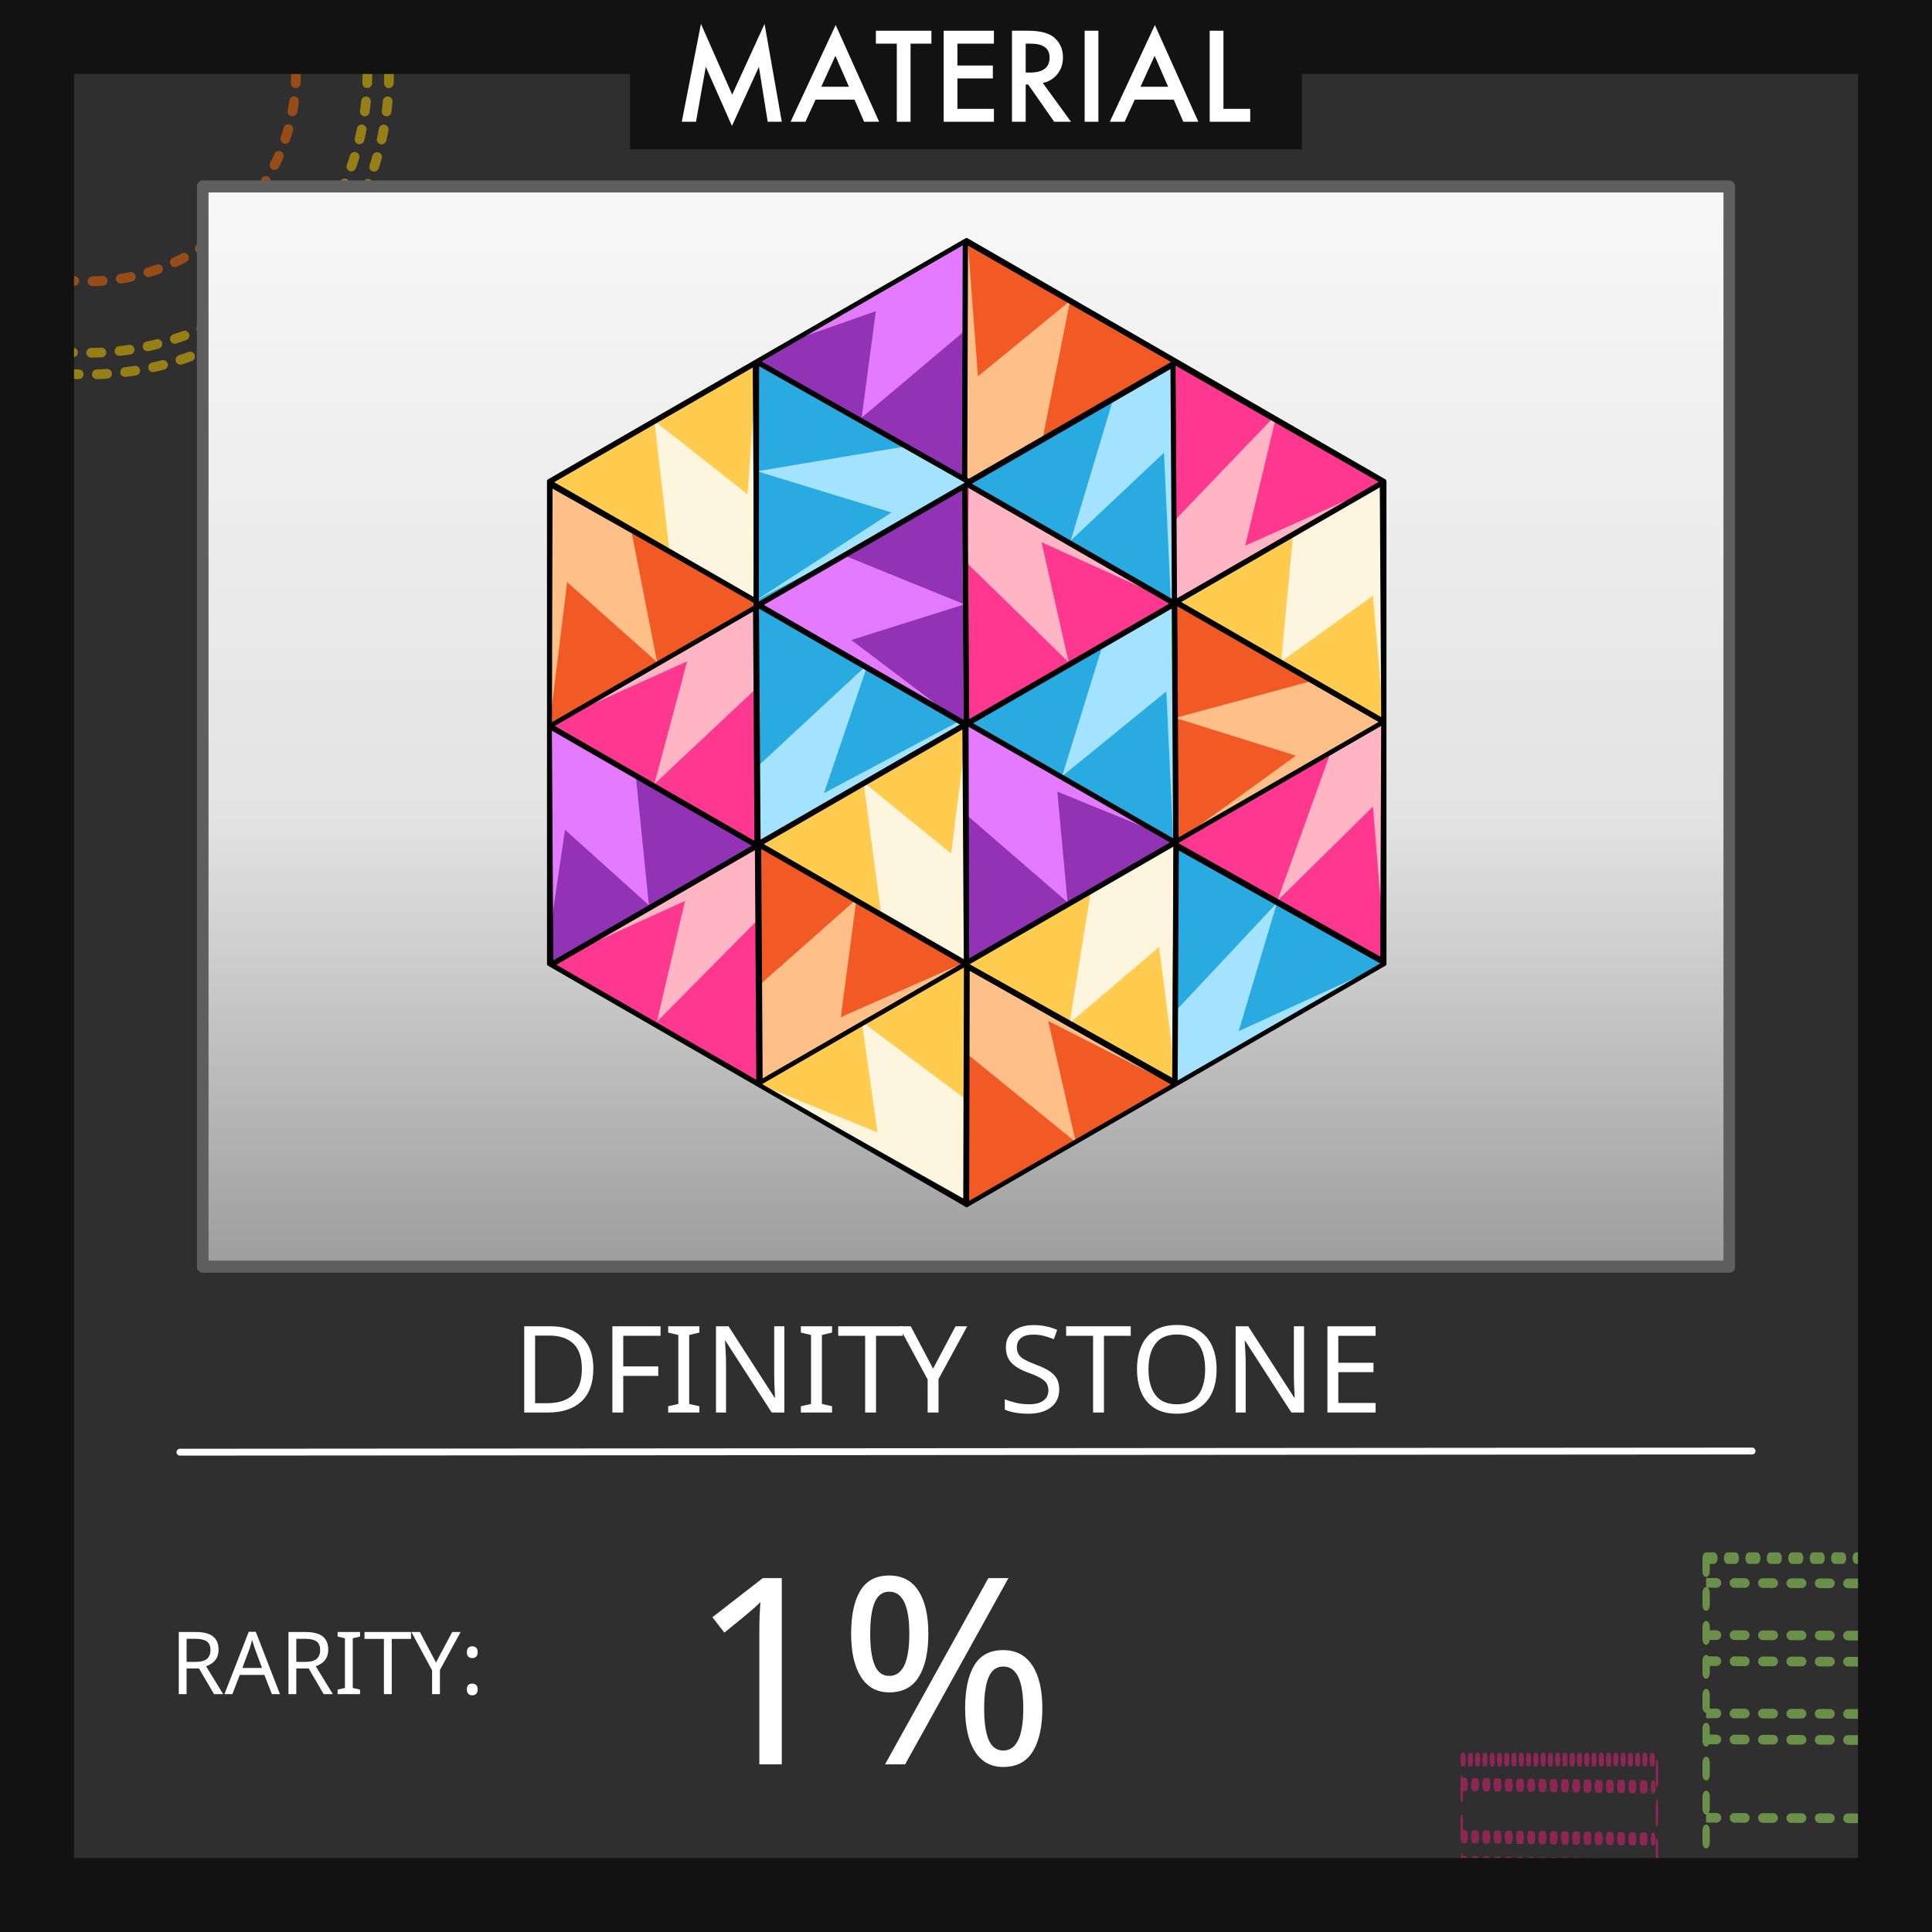
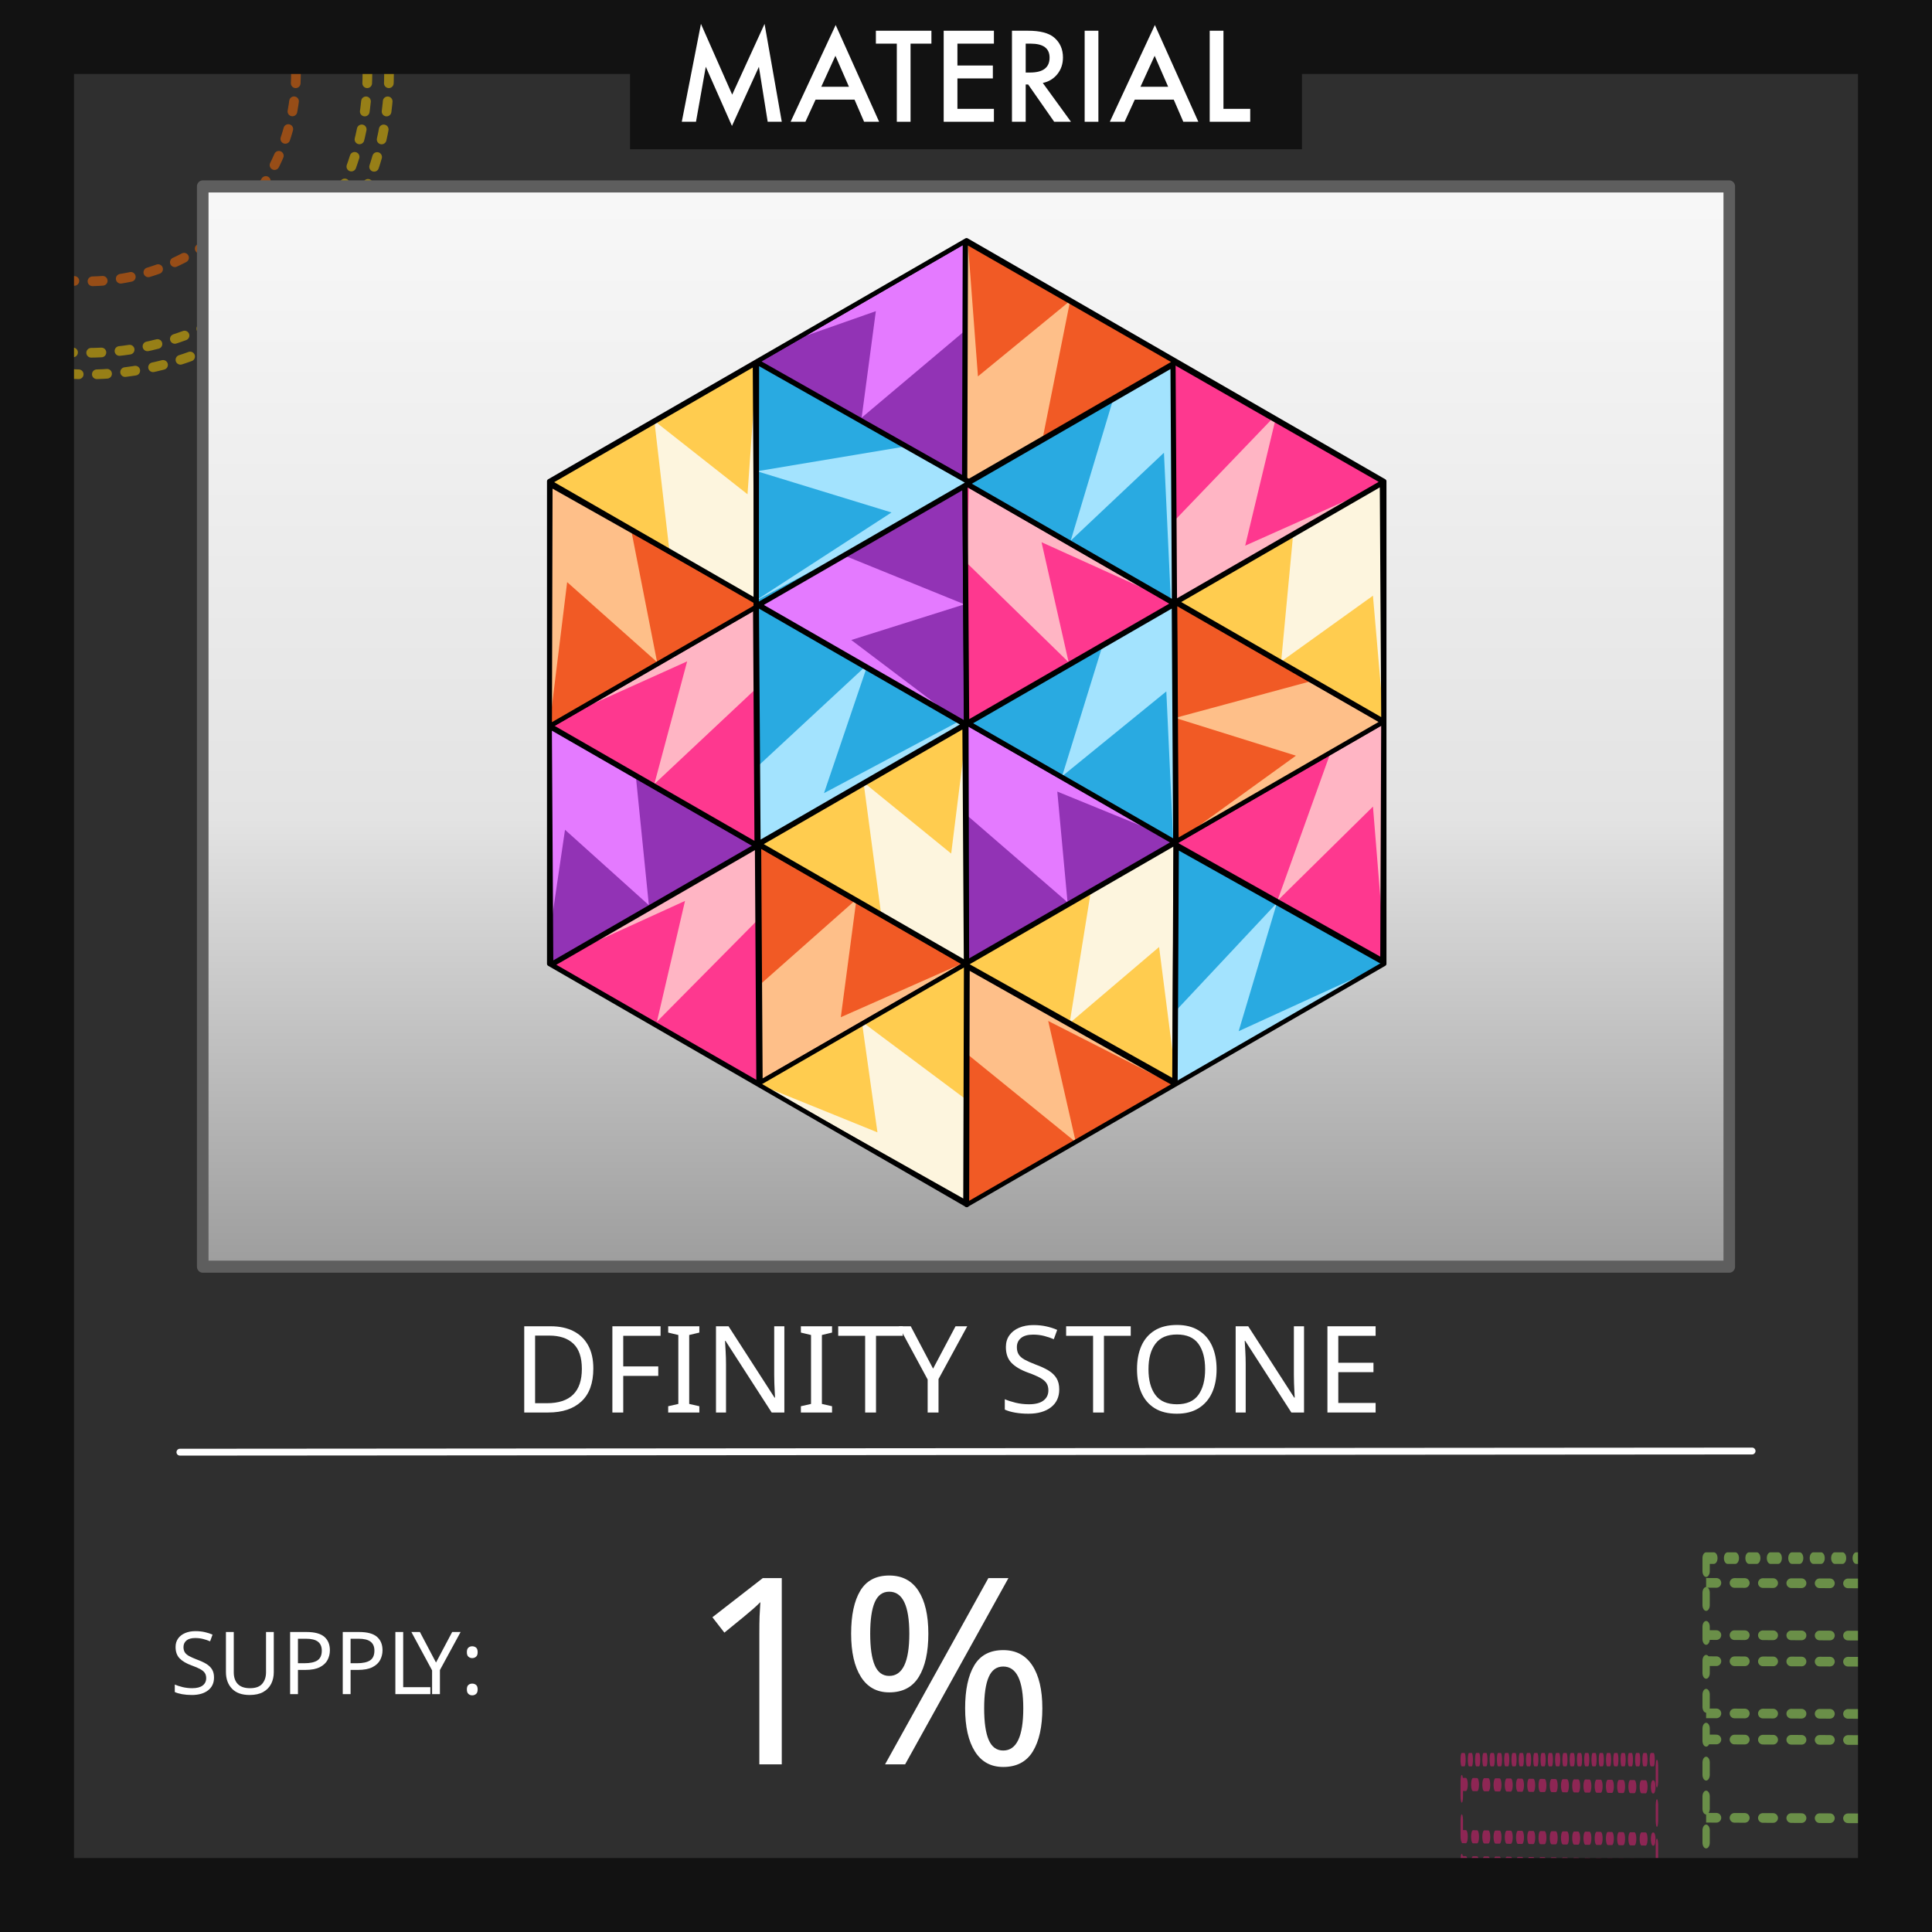
<svg xmlns="http://www.w3.org/2000/svg" width="800px" height="800px" viewBox="0 0 800 800" version="1.1" style="fill-rule:evenodd;clip-rule:evenodd;stroke-linecap:round;stroke-linejoin:round;stroke-miterlimit:1.5;">
  <g id="materials-card">
    <rect id="bg" x="-48.418" y="-9.957" width="931.967" height="871.066" style="fill:rgb(47,47,47);" />
    <g id="rectangles" transform="matrix(1,0,0,1,49.4291,64.1339)">
      <g opacity="0.5">
        <g transform="matrix(0.660629,0,0,1.04551,351.522,-81.058)">
          <rect x="462.47" y="633.282" width="419.335" height="322.449" style="fill:none;" />
          <clipPath id="_clip1">
            <rect x="462.47" y="633.282" width="419.335" height="322.449" />
          </clipPath>
          <g clip-path="url(#_clip1)">
            <g transform="matrix(1.51371,0,0,0.956468,-452.99,37.369)">
              <path d="M604.78,633.282L877.032,634.306" style="fill:none;stroke:rgb(166,240,98);stroke-width:4px;stroke-dasharray:4.25,7.5,0,0;" />
            </g>
            <g transform="matrix(1.51371,0,0,0.956468,-452.99,58.0423)">
              <path d="M604.78,633.282L877.032,634.306" style="fill:none;stroke:rgb(166,240,98);stroke-width:4px;stroke-dasharray:4.25,7.5,0,0;" />
            </g>
            <g transform="matrix(1.51371,0,0,0.956468,-452.99,68.3789)">
              <path d="M604.78,633.282L877.032,634.306" style="fill:none;stroke:rgb(166,240,98);stroke-width:4px;stroke-dasharray:4.25,7.5,0,0;" />
            </g>
            <g transform="matrix(1.51371,0,0,0.956468,-452.99,89.0522)">
              <path d="M604.78,633.282L877.032,634.306" style="fill:none;stroke:rgb(166,240,98);stroke-width:4px;stroke-dasharray:4.25,7.5,0,0;" />
            </g>
            <g transform="matrix(1.51371,0,0,0.956468,-452.99,99.3888)">
              <path d="M604.78,633.282L877.032,634.306" style="fill:none;stroke:rgb(166,240,98);stroke-width:4px;stroke-dasharray:4.25,7.5,0,0;" />
            </g>
            <g transform="matrix(1.51371,0,0,0.956468,-452.99,130.399)">
              <path d="M604.78,633.282L877.032,634.306" style="fill:none;stroke:rgb(166,240,98);stroke-width:4px;stroke-dasharray:4.25,7.5,0,0;" />
            </g>
            <g transform="matrix(1.51371,0,0,0.956468,-452.99,151.072)">
              <path d="M604.78,633.282L877.032,634.306" style="fill:none;stroke:rgb(166,240,98);stroke-width:4px;stroke-dasharray:4.25,7.5,0,0;" />
            </g>
            <g transform="matrix(1.51371,0,0,0.956468,-452.99,171.745)">
              <path d="M604.78,633.282L877.032,634.306" style="fill:none;stroke:rgb(166,240,98);stroke-width:4px;stroke-dasharray:4.25,7.5,0,0;" />
            </g>
          </g>
          <rect x="462.47" y="633.282" width="419.335" height="322.449" style="fill:none;stroke:rgb(166,240,98);stroke-width:4.57px;stroke-dasharray:4.86,8.58,0,0;" />
        </g>
        <g transform="matrix(0.192707,0,0,1.04551,466.744,2.40586)">
          <rect x="462.47" y="633.282" width="419.335" height="322.449" style="fill:none;" />
          <clipPath id="_clip2">
            <rect x="462.47" y="633.282" width="419.335" height="322.449" />
          </clipPath>
          <g clip-path="url(#_clip2)">
            <g transform="matrix(1.51371,0,0,0.956468,-452.99,37.369)">
              <path d="M604.78,633.282L877.032,634.306" style="fill:none;stroke:rgb(237,30,121);stroke-width:5.43px;stroke-dasharray:5.77,10.18,0,0;" />
            </g>
            <g transform="matrix(1.51371,0,0,0.956468,-452.99,58.0423)">
              <path d="M604.78,633.282L877.032,634.306" style="fill:none;stroke:rgb(237,30,121);stroke-width:5.43px;stroke-dasharray:5.77,10.18,0,0;" />
            </g>
            <g transform="matrix(1.51371,0,0,0.956468,-452.99,68.3789)">
              <path d="M604.78,633.282L877.032,634.306" style="fill:none;stroke:rgb(237,30,121);stroke-width:5.43px;stroke-dasharray:5.77,10.18,0,0;" />
            </g>
            <g transform="matrix(1.51371,0,0,0.956468,-452.99,89.0522)">
              <path d="M604.78,633.282L877.032,634.306" style="fill:none;stroke:rgb(237,30,121);stroke-width:5.43px;stroke-dasharray:5.77,10.18,0,0;" />
            </g>
          </g>
          <rect x="462.47" y="633.282" width="419.335" height="322.449" style="fill:none;stroke:rgb(237,30,121);stroke-width:5.32px;stroke-dasharray:5.65,9.98,0,0;" />
        </g>
      </g>
    </g>
    <g id="circles" opacity="0.5">
      <g transform="matrix(1,0,0,1,-118.853,-94.5905)">
        <circle cx="155.124" cy="124.814" r="124.814" style="fill:none;stroke:rgb(255,207,0);stroke-width:4px;stroke-dasharray:4.25,7.5,0,0;" />
      </g>
      <g transform="matrix(0.928318,0,0,0.928318,-107.734,-85.6437)">
        <circle cx="155.124" cy="124.814" r="124.814" style="fill:none;stroke:rgb(255,207,0);stroke-width:4.31px;stroke-dasharray:4.58,8.08,0,0;" />
      </g>
      <g transform="matrix(0.691272,0,0,0.691272,-70.9623,-56.0571)">
        <circle cx="155.124" cy="124.814" r="124.814" style="fill:none;stroke:rgb(255,108,0);stroke-width:5.79px;stroke-dasharray:6.15,10.85,0,0;" />
      </g>
    </g>
    <g transform="matrix(0.911866,0,0,0.911866,121.585,329.506)">
      <text x="179.62px" y="439.84px" style="font-family:'Futura-Medium', 'Futura', sans-serif;font-weight:500;font-size:118.438px;fill:white;"> 1%</text>
    </g>
    <g transform="matrix(0.720342,0,0,0.720342,14.7358,384.665)">
-       <text x="77.471px" y="439.84px" style="font-family:'Futura-Medium', 'Futura', sans-serif;font-weight:500;font-size:50px;fill:white;">RARIT<tspan x="216.021px 244.415px " y="439.84px 439.84px ">Y:</tspan>
+       <text x="77.471px" y="439.84px" style="font-family:'Futura-Medium', 'Futura', sans-serif;font-weight:500;font-size:50px;fill:white;">SUPPL<tspan x="216.021px 244.415px " y="439.84px 439.84px ">Y:</tspan>
      </text>
    </g>
    <g transform="matrix(1,0,0,1,-7.69409,0)">
      <path d="M82.194,602.738L733.196,602.258C733.979,602.258 734.615,601.621 734.614,600.838C734.614,600.055 733.977,599.42 733.194,599.42L82.192,599.9C81.409,599.901 80.773,600.537 80.774,601.321C80.775,602.104 81.411,602.739 82.194,602.738Z" style="fill:white;" />
    </g>
    <g transform="matrix(1,0,0,1,120.441,145.046)">
      <text x="91.79px" y="439.84px" style="font-family:'Futura-Medium', 'Futura', sans-serif;font-weight:500;font-size:50px;fill:white;">DFINIT<tspan x="251.775px 281.78px 297.21px 327.068px 349.993px 394.671px " y="439.84px 439.84px 439.84px 439.84px 439.84px 439.84px ">Y STON</tspan>E</text>
    </g>
    <path id="border" d="M800,801.235L800,-4.106L-0,-4.106L0,801.235L800,801.235ZM260.875,30.644L30.644,30.644C30.644,30.644 30.644,769.356 30.644,769.356C30.644,769.356 769.356,769.356 769.356,769.356L769.356,30.644L539.125,30.644L539.125,61.806L260.875,61.806L260.875,30.644Z" style="fill:rgb(18,18,18);" />
    <g id="guide" transform="matrix(1,0,0,1.04284,1.75676,-22.4672)">
      <rect x="82.193" y="95.569" width="632.101" height="428.927" style="fill:url(#_Linear3);stroke:rgb(94,94,94);stroke-width:4.8px;" />
    </g>
    <g id="Dfinity-stone" transform="matrix(0.754285,0,0,0.754285,98.5139,10.8753)">
      <path d="M400,117.517L629.266,249.774L629.266,514.685L400.192,646.941L400.192,647.052L400.096,646.997L400,647.052L400,646.941L170.925,514.685L170.925,249.774L400,117.517Z" style="fill:none;" />
      <clipPath id="_clip4">
        <path d="M400,117.517L629.266,249.774L629.266,514.685L400.192,646.941L400.192,647.052L400.096,646.997L400,647.052L400,646.941L170.925,514.685L170.925,249.774L400,117.517Z" />
      </clipPath>
      <g clip-path="url(#_clip4)">
        <g transform="matrix(-1,0,0,-1,799.152,763.752)">
          <g id="v4" transform="matrix(-1.01186,0.584199,-0.508663,-0.88103,986.311,466.481)">
            <path d="M228.211,250.022L284.589,361.8L172.811,361.8L228.211,250.022Z" style="fill:rgb(146,51,181);" />
            <clipPath id="_clip5">
              <path d="M228.211,250.022L284.589,361.8L172.811,361.8L228.211,250.022Z" />
            </clipPath>
            <g clip-path="url(#_clip5)">
              <g transform="matrix(0.741208,0.491485,-0.427937,0.851276,265.937,-161.075)">
                <path d="M218.102,408.238L225.603,482.497L179.57,441.101L168.853,513.924L164.513,377.014L218.102,408.238Z" style="fill:rgb(228,122,255);" />
              </g>
            </g>
            <path d="M228.211,250.022L284.589,361.8L172.811,361.8L228.211,250.022Z" style="fill:none;stroke:black;stroke-width:2.5px;" />
          </g>
          <g id="v3" transform="matrix(-1.02655,0.592679,-0.51179,-0.886447,761.717,468.055)">
            <path d="M228.211,250.022L284.589,361.8L172.811,361.8L228.211,250.022Z" style="fill:rgb(146,51,181);" />
            <clipPath id="_clip6">
              <path d="M228.211,250.022L284.589,361.8L172.811,361.8L228.211,250.022Z" />
            </clipPath>
            <g clip-path="url(#_clip6)">
              <g transform="matrix(0.730602,0.488481,-0.421813,0.846074,97.3788,-268.468)">
                <path d="M396.93,430.287L455.446,480.916L449.818,420.131L513.364,446.094L397.552,377.332L396.93,430.287Z" style="fill:rgb(228,122,255);" />
              </g>
            </g>
            <path d="M228.211,250.022L284.589,361.8L172.811,361.8L228.211,250.022Z" style="fill:none;stroke:black;stroke-width:2.5px;" />
          </g>
          <g id="v2" transform="matrix(1.01186,-0.584199,0.508663,0.88103,41.1377,293.499)">
            <path d="M228.211,250.022L284.589,361.8L172.811,361.8L228.211,250.022Z" style="fill:rgb(146,51,181);" />
            <clipPath id="_clip7">
              <path d="M228.211,250.022L284.589,361.8L172.811,361.8L228.211,250.022Z" />
            </clipPath>
            <g clip-path="url(#_clip7)">
              <g transform="matrix(-0.741208,-0.491485,0.427937,-0.851276,360.608,772.868)">
                <path d="M331.392,289.947L398.841,317.34L336.714,336.924L396.528,382.142L272.898,316.823L331.392,289.947Z" style="fill:rgb(228,122,255);" />
              </g>
            </g>
            <path d="M228.211,250.022L284.589,361.8L172.811,361.8L228.211,250.022Z" style="fill:none;stroke:black;stroke-width:2.5px;" />
          </g>
          <g id="v1" transform="matrix(1.03172,-0.595664,0.508663,0.88103,37.1617,430.222)">
            <path d="M228.211,250.022L284.589,361.8L172.811,361.8L228.211,250.022Z" style="fill:rgb(146,51,181);" />
            <clipPath id="_clip8">
              <path d="M228.211,250.022L284.589,361.8L172.811,361.8L228.211,250.022Z" />
            </clipPath>
            <g clip-path="url(#_clip8)">
              <g transform="matrix(-0.726942,-0.491485,0.4197,-0.851276,413.94,658.434)">
                <path d="M400.463,165.978L342.406,214.886L350.206,156.4L281.98,180.374L408.01,106.594L400.463,165.978Z" style="fill:rgb(228,122,255);" />
              </g>
            </g>
            <path d="M228.211,250.022L284.589,361.8L172.811,361.8L228.211,250.022Z" style="fill:none;stroke:black;stroke-width:2.5px;" />
          </g>
          <g id="p5" transform="matrix(-1.01928,0.588484,-0.51338,-0.889201,760.986,601.112)">
            <path d="M228.211,250.022L284.589,361.8L172.811,361.8L228.211,250.022Z" style="fill:rgb(254,56,143);" />
            <clipPath id="_clip9">
              <path d="M228.211,250.022L284.589,361.8L172.811,361.8L228.211,250.022Z" />
            </clipPath>
            <g clip-path="url(#_clip9)">
              <g transform="matrix(0.73581,0.486969,-0.42482,0.843454,41.0101,-155.766)">
                <path d="M400.403,294.854L456.043,349.122L441.166,283.236L513.532,316.005L401.314,250.084L400.403,294.854Z" style="fill:rgb(255,181,196);" />
              </g>
            </g>
            <path d="M228.211,250.022L284.589,361.8L172.811,361.8L228.211,250.022Z" style="fill:none;stroke:black;stroke-width:2.5px;" />
          </g>
          <g id="P4" transform="matrix(-1.03246,0.596091,-0.51623,-0.894137,650.767,667.597)">
            <path d="M228.211,250.022L284.589,361.8L172.811,361.8L228.211,250.022Z" style="fill:rgb(254,56,143);" />
            <clipPath id="_clip10">
              <path d="M228.211,250.022L284.589,361.8L172.811,361.8L228.211,250.022Z" />
            </clipPath>
            <g clip-path="url(#_clip10)">
              <g transform="matrix(0.72642,0.48428,-0.419399,0.838798,-67.4628,-152.515)">
                <path d="M513.237,272.341L570.292,212.881L552.971,285.124L627.632,251.791L511.843,319.2L513.237,272.341Z" style="fill:rgb(255,181,196);" />
              </g>
            </g>
            <path d="M228.211,250.022L284.589,361.8L172.811,361.8L228.211,250.022Z" style="fill:none;stroke:black;stroke-width:2.5px;" />
          </g>
          <g id="p3" transform="matrix(1.03564,-0.59793,0.508663,0.88103,-192.917,166.733)">
            <path d="M228.211,250.022L284.589,361.8L172.811,361.8L228.211,250.022Z" style="fill:rgb(254,56,143);" />
            <clipPath id="_clip11">
              <path d="M228.211,250.022L284.589,361.8L172.811,361.8L228.211,250.022Z" />
            </clipPath>
            <g clip-path="url(#_clip11)">
              <g transform="matrix(-0.724186,-0.491485,0.418109,-0.851276,468.824,995.815)">
                <path d="M599.806,398.77L570.623,480.107L623.111,428.374L629.925,512.451L632.672,378.555L599.806,398.77Z" style="fill:rgb(255,181,196);" />
              </g>
            </g>
            <path d="M228.211,250.022L284.589,361.8L172.811,361.8L228.211,250.022Z" style="fill:none;stroke:black;stroke-width:2.5px;" />
          </g>
          <g id="p2" transform="matrix(1.01186,-0.584199,0.508663,0.88103,155.041,95.9621)">
            <path d="M228.211,250.022L284.589,361.8L172.811,361.8L228.211,250.022Z" style="fill:rgb(254,56,143);" />
            <clipPath id="_clip12">
              <path d="M228.211,250.022L284.589,361.8L172.811,361.8L228.211,250.022Z" />
            </clipPath>
            <g clip-path="url(#_clip12)">
              <g transform="matrix(-0.741208,-0.491485,0.427937,-0.851276,191.648,885.045)">
                <path d="M287.173,488.742L230.027,546.446L245.448,480.155L171.867,513.696L286.11,448.014L287.173,488.742Z" style="fill:rgb(255,181,196);" />
              </g>
            </g>
            <path d="M228.211,250.022L284.589,361.8L172.811,361.8L228.211,250.022Z" style="fill:none;stroke:black;stroke-width:2.5px;" />
          </g>
          <g id="p1" transform="matrix(1.01186,-0.584199,0.508663,0.88103,156.058,227.15)">
            <path d="M228.211,250.022L284.589,361.8L172.811,361.8L228.211,250.022Z" style="fill:rgb(254,56,143);" />
            <clipPath id="_clip13">
              <path d="M228.211,250.022L284.589,361.8L172.811,361.8L228.211,250.022Z" />
            </clipPath>
            <g clip-path="url(#_clip13)">
              <g transform="matrix(-0.741208,-0.491485,0.427937,-0.851276,247.035,772.868)">
                <path d="M285.854,362.276L228.597,416.004L246.623,348.648L171.321,382.564L287.25,311.784L285.854,362.276Z" style="fill:rgb(255,181,196);" />
              </g>
            </g>
            <path d="M228.211,250.022L284.589,361.8L172.811,361.8L228.211,250.022Z" style="fill:none;stroke:black;stroke-width:2.5px;" />
          </g>
          <g id="o5" transform="matrix(-1.04413,0.60283,-0.514451,-0.891056,994.782,597.616)">
            <path d="M228.211,250.022L284.589,361.8L172.811,361.8L228.211,250.022Z" style="fill:rgb(241,90,37);" />
            <clipPath id="_clip14">
              <path d="M228.211,250.022L284.589,361.8L172.811,361.8L228.211,250.022Z" />
            </clipPath>
            <g clip-path="url(#_clip14)">
              <g transform="matrix(0.718299,0.485955,-0.41471,0.841698,209.42,-44.7696)">
                <path d="M215.564,274.894L230.119,349.063L180.742,305.15L171.131,383.394L160.614,237.537L215.564,274.894Z" style="fill:rgb(254,191,137);" />
              </g>
            </g>
            <path d="M228.211,250.022L284.589,361.8L172.811,361.8L228.211,250.022Z" style="fill:none;stroke:black;stroke-width:2.5px;" />
          </g>
          <g id="o4" transform="matrix(-1.03816,0.599382,-0.515548,-0.892956,766.126,732.041)">
            <path d="M228.7,250.022L284.589,361.8L172.811,361.8L228.7,250.022Z" style="fill:rgb(241,90,37);" />
            <clipPath id="_clip15">
              <path d="M228.7,250.022L284.589,361.8L172.811,361.8L228.7,250.022Z" />
            </clipPath>
            <g clip-path="url(#_clip15)">
              <g transform="matrix(0.722432,0.484921,-0.417096,0.839907,-10.6328,-42.6495)">
                <path d="M441.257,228.872L456.857,150.735L406.259,192.2L400.497,115.781L395.535,254.898L441.257,228.872Z" style="fill:rgb(254,191,137);" />
              </g>
            </g>
            <path d="M228.7,250.022L284.589,361.8L172.811,361.8L228.7,250.022Z" style="fill:none;stroke:black;stroke-width:2.5px;" />
          </g>
          <g id="o3" transform="matrix(-1.01186,0.584199,-0.508794,-0.881257,871.438,401.606)">
            <path d="M228.211,250.022L284.589,361.8L172.811,361.8L228.211,250.022Z" style="fill:rgb(241,90,37);" />
            <clipPath id="_clip16">
              <path d="M228.211,250.022L284.589,361.8L172.811,361.8L228.211,250.022Z" />
            </clipPath>
            <g clip-path="url(#_clip16)">
              <g transform="matrix(0.741208,0.491358,-0.427937,0.851057,208.555,-272.689)">
                <path d="M285.908,526.727L339.544,479.262L330.97,543.993L397.905,514.381L300.645,590.962L274.686,592.449L285.908,526.727Z" style="fill:rgb(254,191,137);" />
              </g>
            </g>
            <path d="M228.211,250.022L284.589,361.8L172.811,361.8L228.211,250.022Z" style="fill:none;stroke:black;stroke-width:2.5px;" />
          </g>
          <g id="o2" transform="matrix(-1.01902,0.588332,-0.51179,-0.886447,645.415,535.202)">
            <path d="M228.211,250.022L284.589,361.8L172.811,361.8L228.211,250.022Z" style="fill:rgb(241,90,37);" />
            <clipPath id="_clip17">
              <path d="M228.211,250.022L284.589,361.8L172.811,361.8L228.211,250.022Z" />
            </clipPath>
            <g clip-path="url(#_clip17)">
              <g transform="matrix(0.736001,0.488481,-0.42493,0.846074,-16.0324,-268.468)">
                <path d="M589.868,359.329L514.561,379.687L580.821,400.425L516.712,446.732L638.715,381.242L589.868,359.329Z" style="fill:rgb(254,191,137);" />
              </g>
            </g>
            <path d="M228.211,250.022L284.589,361.8L172.811,361.8L228.211,250.022Z" style="fill:none;stroke:black;stroke-width:2.5px;" />
          </g>
          <g id="o1" transform="matrix(-1.03336,0.596613,-0.50951,-0.882498,762.07,332.154)">
            <path d="M228.211,250.022L284.589,361.8L172.811,361.8L228.211,250.022Z" style="fill:rgb(241,90,37);" />
            <clipPath id="_clip18">
              <path d="M228.211,250.022L284.589,361.8L172.811,361.8L228.211,250.022Z" />
            </clipPath>
            <g clip-path="url(#_clip18)">
              <g transform="matrix(0.725785,0.490667,-0.419032,0.849861,153.939,-384.994)">
                <path d="M395.962,560.65L459.964,612.581L444.83,546.059L513.058,580.767L397.912,513.709L395.962,560.65Z" style="fill:rgb(254,191,137);" />
              </g>
            </g>
            <path d="M228.211,250.022L284.589,361.8L172.811,361.8L228.211,250.022Z" style="fill:none;stroke:black;stroke-width:2.5px;" />
          </g>
          <g id="y5" transform="matrix(1.03816,-0.599382,0.508663,0.88103,-79.2877,100.531)">
            <path d="M228.211,250.022L284.589,361.8L172.811,361.8L228.211,250.022Z" style="fill:rgb(255,204,79);" />
            <clipPath id="_clip19">
              <path d="M228.211,250.022L284.589,361.8L172.811,361.8L228.211,250.022Z" />
            </clipPath>
            <g clip-path="url(#_clip19)">
              <g transform="matrix(-0.722432,-0.491485,0.417096,-0.851276,357.986,996.324)">
                <path d="M468.075,475.876L456.582,547.241L505.7,505.45L515.946,585.21L516.377,447.146L468.075,475.876Z" style="fill:rgb(253,245,222);" />
              </g>
            </g>
            <path d="M228.211,250.022L284.589,361.8L172.811,361.8L228.211,250.022Z" style="fill:none;stroke:black;stroke-width:2.5px;" />
          </g>
          <g id="y4" transform="matrix(1.03312,-0.596475,0.508663,0.88103,36.583,33.6333)">
            <path d="M228.211,250.022L284.589,361.8L172.811,361.8L228.211,250.022Z" style="fill:rgb(255,204,79);" />
            <clipPath id="_clip20">
              <path d="M228.211,250.022L284.589,361.8L172.811,361.8L228.211,250.022Z" />
            </clipPath>
            <g clip-path="url(#_clip20)">
              <g transform="matrix(-0.725953,-0.491485,0.419129,-0.851276,247.575,996.324)">
                <path d="M400.675,589.867L342.529,546.442L351.086,607.209L283.784,579.944L404.052,659.039L400.675,589.867Z" style="fill:rgb(253,245,222);" />
              </g>
            </g>
            <path d="M228.211,250.022L284.589,361.8L172.811,361.8L228.211,250.022Z" style="fill:none;stroke:black;stroke-width:2.5px;" />
          </g>
          <g id="y3" transform="matrix(1.01186,-0.584199,0.508663,0.88103,-188.007,295.087)">
            <path d="M228.211,250.022L284.589,361.8L172.811,361.8L228.211,250.022Z" style="fill:rgb(255,204,79);" />
            <clipPath id="_clip21">
              <path d="M228.211,250.022L284.589,361.8L172.811,361.8L228.211,250.022Z" />
            </clipPath>
            <g clip-path="url(#_clip21)">
              <g transform="matrix(-0.741208,-0.491485,0.427937,-0.851276,531.131,884.137)">
                <path d="M579.266,279.166L572.711,348.754L623.101,312.598L629.285,384.042L635.376,240.392L579.266,279.166Z" style="fill:rgb(253,245,222);" />
              </g>
            </g>
            <path d="M228.211,250.022L284.589,361.8L172.811,361.8L228.211,250.022Z" style="fill:none;stroke:black;stroke-width:2.5px;" />
          </g>
          <g id="y2" transform="matrix(1.01186,-0.584199,0.508663,0.88103,41.1377,162.193)">
            <path d="M228.211,250.022L284.589,361.8L172.811,361.8L228.211,250.022Z" style="fill:rgb(255,204,79);" />
            <clipPath id="_clip22">
              <path d="M228.211,250.022L284.589,361.8L172.811,361.8L228.211,250.022Z" />
            </clipPath>
            <g clip-path="url(#_clip22)">
              <g transform="matrix(-0.741208,-0.491485,0.427937,-0.851276,304.417,884.646)">
                <path d="M353.214,488.15L343.449,415.018L391.566,454.169L400.096,385.871L404.839,527.307L353.214,488.15Z" style="fill:rgb(253,245,222);" />
              </g>
            </g>
            <path d="M228.211,250.022L284.589,361.8L172.811,361.8L228.211,250.022Z" style="fill:none;stroke:black;stroke-width:2.5px;" />
          </g>
          <g id="y1" transform="matrix(1.01186,-0.584199,0.508663,0.88103,156.218,360.886)">
            <path d="M228.211,250.022L284.589,361.8L172.811,361.8L228.211,250.022Z" style="fill:rgb(255,204,79);" />
            <clipPath id="_clip23">
              <path d="M228.211,250.022L284.589,361.8L172.811,361.8L228.211,250.022Z" />
            </clipPath>
            <g clip-path="url(#_clip23)">
              <g transform="matrix(-0.741208,-0.491485,0.427937,-0.851276,304.147,658.942)">
                <path d="M237.065,289.562L228.623,216.651L279.758,256.918L284.805,185.054L292.021,331.639L237.065,289.562Z" style="fill:rgb(253,245,222);" />
              </g>
            </g>
            <path d="M228.211,250.022L284.589,361.8L172.811,361.8L228.211,250.022Z" style="fill:none;stroke:black;stroke-width:2.5px;" />
          </g>
          <g id="b5" transform="matrix(-1.04983,0.606118,-0.519021,-0.89897,883.836,666.086)">
            <path d="M228.211,250.022L284.589,361.8L172.811,361.8L228.211,250.022Z" style="fill:rgb(41,170,225);" />
            <clipPath id="_clip24">
              <path d="M228.211,250.022L284.589,361.8L172.811,361.8L228.211,250.022Z" />
            </clipPath>
            <g clip-path="url(#_clip24)">
              <g transform="matrix(0.714404,0.481676,-0.412461,0.834288,100.781,-40.6915)">
                <path d="M368.728,230.287L284.969,244.28L358.789,266.912L283.434,315.793L404.429,251.938L368.728,230.287Z" style="fill:rgb(163,227,254);" />
              </g>
            </g>
            <path d="M228.211,250.022L284.589,361.8L172.811,361.8L228.211,250.022Z" style="fill:none;stroke:black;stroke-width:2.5px;" />
          </g>
          <g id="b4" transform="matrix(-1.01571,0.586422,-0.511683,-0.886262,874.276,534.286)">
            <path d="M228.211,250.022L284.589,361.8L172.811,361.8L228.211,250.022Z" style="fill:rgb(41,170,225);" />
            <clipPath id="_clip25">
              <path d="M228.211,250.022L284.589,361.8L172.811,361.8L228.211,250.022Z" />
            </clipPath>
            <g clip-path="url(#_clip25)">
              <g transform="matrix(0.738398,0.488583,-0.426314,0.846251,153.296,-157.482)">
                <path d="M286.085,405.61L345.759,350.239L321.748,420.991L411.92,373.031L283.057,458.791L286.085,405.61Z" style="fill:rgb(163,227,254);" />
              </g>
            </g>
            <path d="M228.211,250.022L284.589,361.8L172.811,361.8L228.211,250.022Z" style="fill:none;stroke:black;stroke-width:2.5px;" />
          </g>
          <g id="b3" transform="matrix(-1.03845,0.599547,-0.508663,-0.88103,648.204,397.15)">
            <path d="M228.211,250.022L284.589,361.8L172.811,361.8L228.211,250.022Z" style="fill:rgb(41,170,225);" />
            <clipPath id="_clip26">
              <path d="M228.211,250.022L284.589,361.8L172.811,361.8L228.211,250.022Z" />
            </clipPath>
            <g clip-path="url(#_clip26)">
              <g transform="matrix(0.722233,0.491485,-0.416982,0.851276,43.8464,-386.269)">
                <path d="M514.308,541.094L570.39,481.24L549.38,551.67L627.408,515.982L518.03,589.036L512.813,581.851L514.308,541.094Z" style="fill:rgb(163,227,254);" />
              </g>
            </g>
            <path d="M228.211,250.022L284.589,361.8L172.811,361.8L228.211,250.022Z" style="fill:none;stroke:black;stroke-width:2.5px;" />
          </g>
          <g id="b2" transform="matrix(1.01186,-0.584199,0.508663,0.88103,-73.7826,228.542)">
            <path d="M228.211,250.022L284.589,361.8L172.811,361.8L228.211,250.022Z" style="fill:rgb(41,170,225);" />
            <clipPath id="_clip27">
              <path d="M228.211,250.022L284.589,361.8L172.811,361.8L228.211,250.022Z" />
            </clipPath>
            <g clip-path="url(#_clip27)">
              <g transform="matrix(-0.741208,-0.491485,0.427937,-0.851276,417.99,884.646)">
                <path d="M474.905,339.143L452.452,411.731L509.667,365.146L513.52,448.272L520.896,343.9L516.678,312.193L474.905,339.143Z" style="fill:rgb(163,227,254);" />
              </g>
            </g>
            <path d="M228.211,250.022L284.589,361.8L172.811,361.8L228.211,250.022Z" style="fill:none;stroke:black;stroke-width:2.5px;" />
          </g>
          <g id="b1" transform="matrix(1.01186,-0.584199,0.508663,0.88103,-73.0864,360.044)">
            <path d="M228.211,250.022L284.589,361.8L172.811,361.8L228.211,250.022Z" style="fill:rgb(41,170,225);" />
            <clipPath id="_clip28">
              <path d="M228.211,250.022L284.589,361.8L172.811,361.8L228.211,250.022Z" />
            </clipPath>
            <g clip-path="url(#_clip28)">
              <g transform="matrix(-0.741208,-0.491485,0.427937,-0.851276,473.749,772.359)">
                <path d="M481.634,200.913L457.192,282.361L508.365,234.106L512.353,319.62L519.612,175.734L481.634,200.913Z" style="fill:rgb(163,227,254);" />
              </g>
            </g>
            <path d="M228.211,250.022L284.589,361.8L172.811,361.8L228.211,250.022Z" style="fill:none;stroke:black;stroke-width:2.5px;" />
          </g>
        </g>
      </g>
      <path d="M400,117.517L629.266,249.774L629.266,514.685L400.192,646.941L400.192,647.052L400.096,646.997L400,647.052L400,646.941L170.925,514.685L170.925,249.774L400,117.517Z" style="fill:none;stroke:black;stroke-width:2.5px;" />
    </g>
    <g id="material-text" transform="matrix(1,0,0,1,15.3933,-2.65748)">
      <path d="M266.919,53.076L274.853,12.549L287.793,41.846L301.196,12.549L308.325,53.076L302.49,53.076L298.852,30.322L287.695,54.81L276.855,30.298L272.803,53.076L266.919,53.076Z" style="fill:white;fill-rule:nonzero;" />
      <path d="M338.452,43.921L322.314,43.921L318.115,53.076L311.987,53.076L330.639,13.013L348.633,53.076L342.407,53.076L338.452,43.921ZM336.133,38.574L330.542,25.757L324.682,38.574L336.133,38.574Z" style="fill:white;fill-rule:nonzero;" />
      <path d="M361.645,20.727L361.645,53.076L355.957,53.076L355.957,20.727L347.29,20.727L347.29,15.381L370.288,15.381L370.288,20.727L361.645,20.727Z" style="fill:white;fill-rule:nonzero;" />
      <path d="M396.167,20.727L381.054,20.727L381.054,29.785L395.727,29.785L395.727,35.132L381.054,35.132L381.054,47.729L396.167,47.729L396.167,53.076L375.366,53.076L375.366,15.381L396.167,15.381L396.167,20.727Z" style="fill:white;fill-rule:nonzero;" />
      <path d="M416.406,37.012L428.076,53.076L421.118,53.076L410.351,37.646L409.326,37.646L409.326,53.076L403.637,53.076L403.637,15.381L410.303,15.381C415.283,15.381 418.88,16.317 421.094,18.188C423.535,20.272 424.756,23.022 424.756,26.44C424.756,29.11 423.991,31.405 422.461,33.325C420.931,35.246 418.913,36.475 416.406,37.012ZM409.326,32.69L411.133,32.69C416.52,32.69 419.214,30.631 419.214,26.514C419.214,22.656 416.593,20.727 411.352,20.727L409.326,20.727L409.326,32.69Z" style="fill:white;fill-rule:nonzero;" />
      <rect x="433.74" y="15.381" width="5.688" height="37.695" style="fill:white;fill-rule:nonzero;" />
      <path d="M470.63,43.921L454.492,43.921L450.293,53.076L444.165,53.076L462.817,13.013L480.81,53.076L474.585,53.076L470.63,43.921ZM468.31,38.574L462.72,25.757L456.86,38.574L468.31,38.574Z" style="fill:white;fill-rule:nonzero;" />
      <path d="M491.211,15.381L491.211,47.729L502.295,47.729L502.295,53.076L485.522,53.076L485.522,15.381L491.211,15.381Z" style="fill:white;fill-rule:nonzero;" />
    </g>
  </g>
  <defs>
    <linearGradient id="_Linear3" x1="0" y1="0" x2="1" y2="0" gradientUnits="userSpaceOnUse" gradientTransform="matrix(3.89688e-14,-610.267,636.408,3.73681e-14,398.243,614.74)">
      <stop offset="0" style="stop-color:rgb(122,122,122);stop-opacity:1" />
      <stop offset="0.44" style="stop-color:rgb(227,227,227);stop-opacity:1" />
      <stop offset="1" style="stop-color:white;stop-opacity:1" />
    </linearGradient>
  </defs>
</svg>
